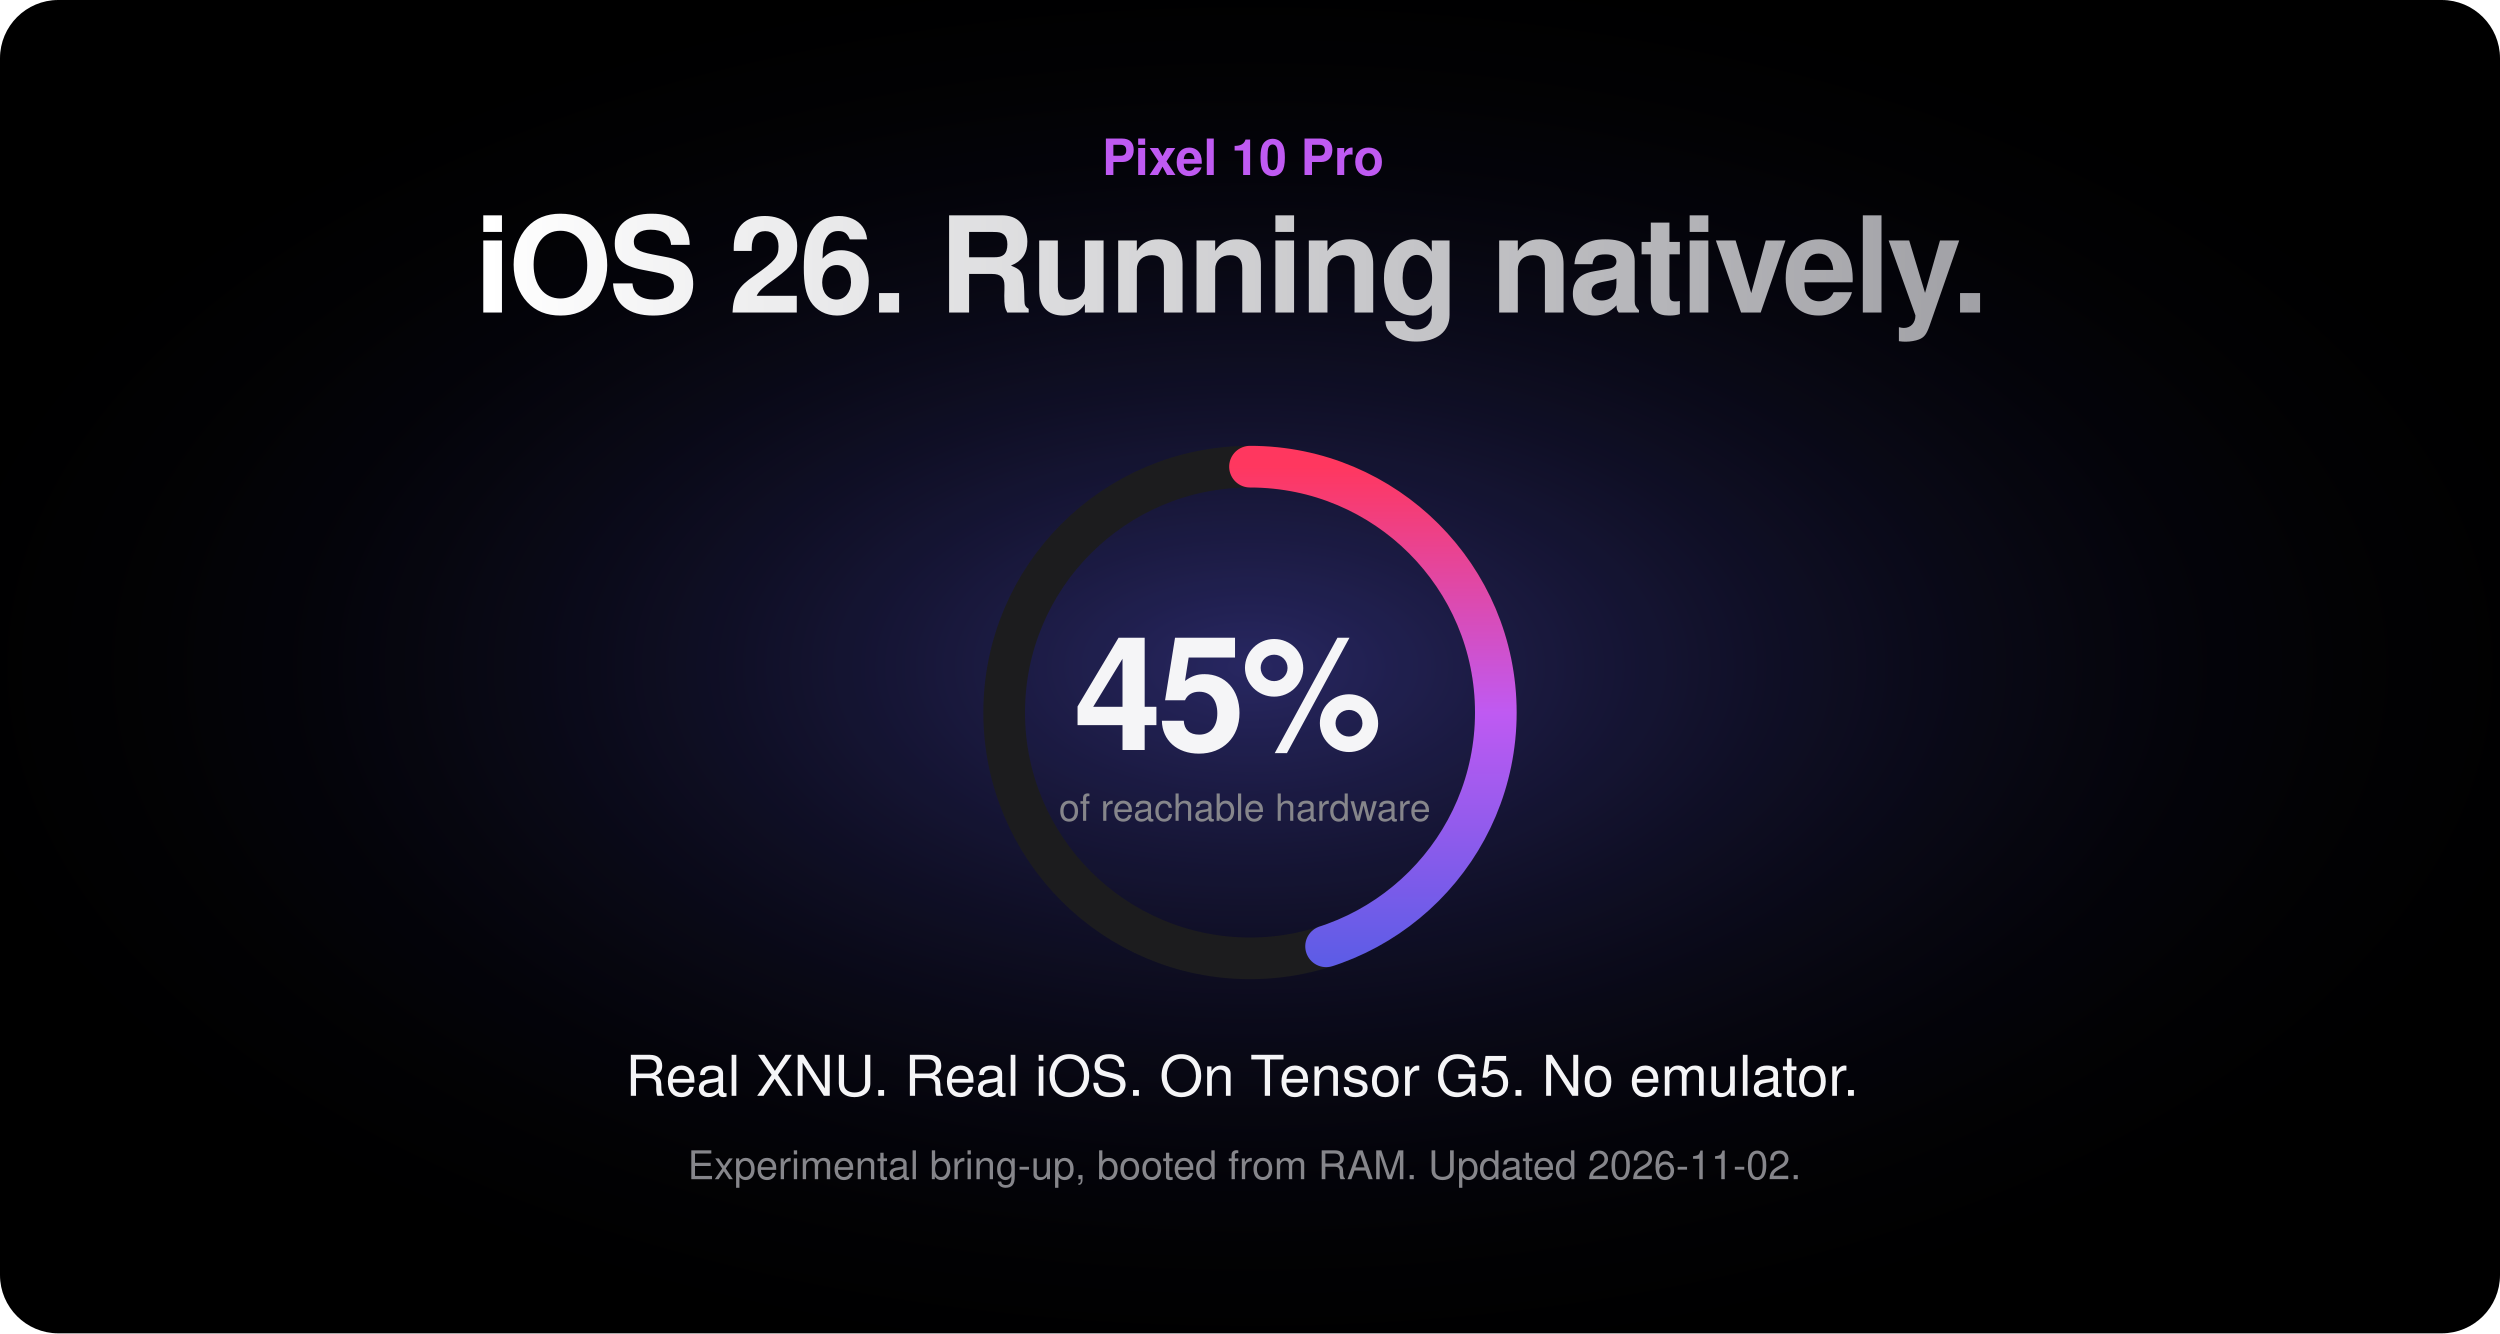
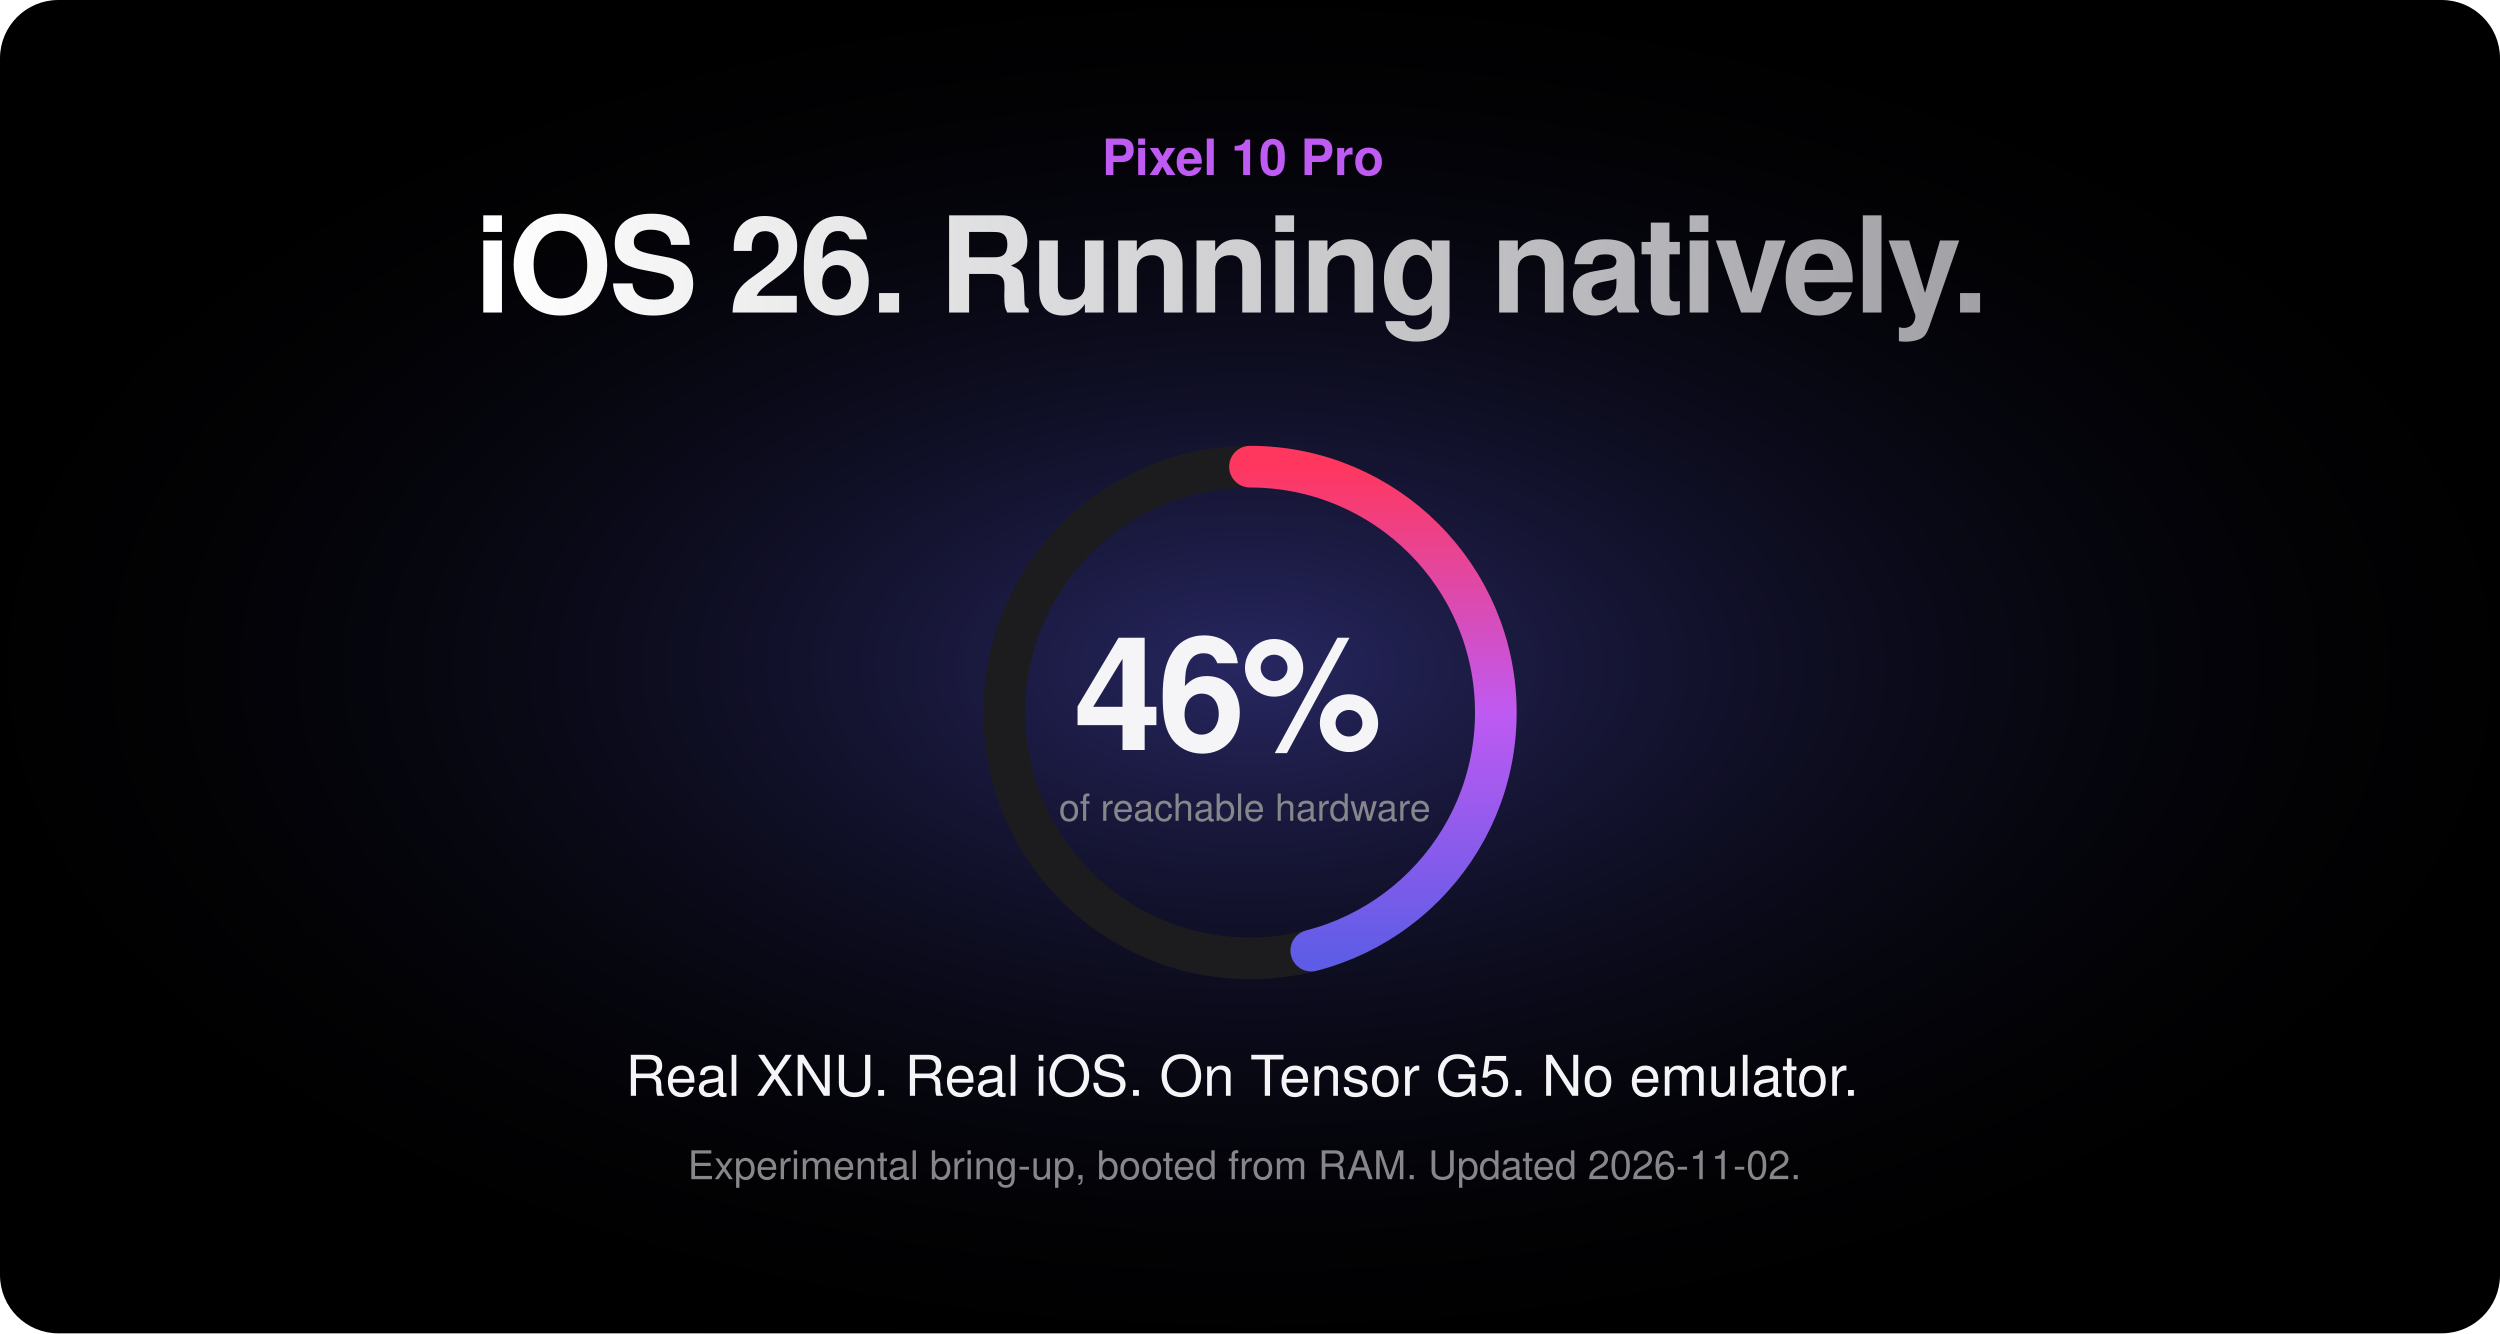
- <svg xmlns="http://www.w3.org/2000/svg" viewBox="0 0 1200 640" role="img" aria-label="iOS 26 on Pixel 10 Pro: 45 percent of reachable hardware">
+ <svg xmlns="http://www.w3.org/2000/svg" viewBox="0 0 1200 640" role="img" aria-label="iOS 26 on Pixel 10 Pro: 46 percent of reachable hardware">
  <defs>
    <linearGradient id="g" x1="0" y1="0" x2="1" y2="0">
      <stop offset="0" stop-color="#5e5ce6" />
      <stop offset=".5" stop-color="#bf5af2" />
      <stop offset="1" stop-color="#ff375f" />
    </linearGradient>
    <radialGradient id="glow" cx=".5" cy=".5" r=".55">
      <stop offset="0" stop-color="#5e5ce6" stop-opacity=".5" />
      <stop offset="1" stop-color="#000" stop-opacity="0" />
    </radialGradient>
    <linearGradient id="t" x1="0" y1="0" x2="1" y2="0">
      <stop offset="0" stop-color="#fff" />
      <stop offset="1" stop-color="#a1a1a6" />
    </linearGradient>
  </defs>
  <rect width="1200" height="640" rx="28" fill="#000" />
  <rect width="1200" height="640" rx="28" fill="url(#glow)" opacity=".85">
    <animate attributeName="opacity" values=".55;1;.55" dur="6s" repeatCount="indefinite" />
  </rect>
  <text font-family="-apple-system,BlinkMacSystemFont,'SF Pro Display','Helvetica Neue',Helvetica,Arial,sans-serif" x="600" y="84" text-anchor="middle" font-size="24" font-weight="600" fill="#bf5af2">Pixel 10 Pro<animate attributeName="opacity" values="0;0;1" keyTimes="0;0.000;1" calcMode="spline" keySplines="0 0 1 1;.2 .8 .2 1" dur="1.00s" fill="freeze" />
    <animateTransform attributeName="transform" type="translate" values="0 22;0 22;0 0" keyTimes="0;0.000;1" calcMode="spline" keySplines="0 0 1 1;.2 .8 .2 1" dur="1.00s" fill="freeze" />
  </text>
  <text font-family="-apple-system,BlinkMacSystemFont,'SF Pro Display','Helvetica Neue',Helvetica,Arial,sans-serif" x="600" y="150" text-anchor="middle" font-size="64" font-weight="700" letter-spacing="-1.5" fill="url(#t)">iOS 26. Running natively.<animate attributeName="opacity" values="0;0;1" keyTimes="0;0.130;1" calcMode="spline" keySplines="0 0 1 1;.2 .8 .2 1" dur="1.15s" fill="freeze" />
    <animateTransform attributeName="transform" type="translate" values="0 22;0 22;0 0" keyTimes="0;0.130;1" calcMode="spline" keySplines="0 0 1 1;.2 .8 .2 1" dur="1.15s" fill="freeze" />
  </text>
  <g transform="rotate(-90 600 342)">
    <circle cx="600" cy="342" r="118" fill="none" stroke="#1c1c1e" stroke-width="20" />
-     <circle cx="600" cy="342" r="118" fill="none" stroke="url(#g)" stroke-width="20" stroke-linecap="round" stroke-dasharray="741.4" stroke-dashoffset="407.8">
-       <animate attributeName="stroke-dashoffset" values="741.4;741.4;407.8" keyTimes="0;.17;1" calcMode="spline" keySplines="0 0 1 1;.3 .7 .2 1" dur="3s" fill="freeze" />
+     <circle cx="600" cy="342" r="118" fill="none" stroke="url(#g)" stroke-width="20" stroke-linecap="round" stroke-dasharray="741.4" stroke-dashoffset="400.4">
+       <animate attributeName="stroke-dashoffset" values="741.4;741.4;400.4" keyTimes="0;.17;1" calcMode="spline" keySplines="0 0 1 1;.3 .7 .2 1" dur="3s" fill="freeze" />
    </circle>
  </g>
-   <text font-family="-apple-system,BlinkMacSystemFont,'SF Pro Display','Helvetica Neue',Helvetica,Arial,sans-serif" x="600" y="360" text-anchor="middle" font-size="76" font-weight="700" letter-spacing="-2" fill="#f5f5f7">45%<animate attributeName="opacity" values="0;0;1" keyTimes="0;0.474;1" calcMode="spline" keySplines="0 0 1 1;.2 .8 .2 1" dur="1.90s" fill="freeze" />
+   <text font-family="-apple-system,BlinkMacSystemFont,'SF Pro Display','Helvetica Neue',Helvetica,Arial,sans-serif" x="600" y="360" text-anchor="middle" font-size="76" font-weight="700" letter-spacing="-2" fill="#f5f5f7">46%<animate attributeName="opacity" values="0;0;1" keyTimes="0;0.474;1" calcMode="spline" keySplines="0 0 1 1;.2 .8 .2 1" dur="1.90s" fill="freeze" />
    <animateTransform attributeName="transform" type="translate" values="0 22;0 22;0 0" keyTimes="0;0.474;1" calcMode="spline" keySplines="0 0 1 1;.2 .8 .2 1" dur="1.90s" fill="freeze" />
  </text>
  <text font-family="-apple-system,BlinkMacSystemFont,'SF Pro Display','Helvetica Neue',Helvetica,Arial,sans-serif" x="600" y="394" text-anchor="middle" font-size="18" font-weight="400" fill="#86868b">of reachable hardware<animate attributeName="opacity" values="0;0;1" keyTimes="0;0.524;1" calcMode="spline" keySplines="0 0 1 1;.2 .8 .2 1" dur="2.10s" fill="freeze" />
    <animateTransform attributeName="transform" type="translate" values="0 22;0 22;0 0" keyTimes="0;0.524;1" calcMode="spline" keySplines="0 0 1 1;.2 .8 .2 1" dur="2.10s" fill="freeze" />
  </text>
  <text font-family="-apple-system,BlinkMacSystemFont,'SF Pro Display','Helvetica Neue',Helvetica,Arial,sans-serif" x="600" y="526" text-anchor="middle" font-size="27" font-weight="500" fill="#f5f5f7">Real XNU. Real iOS. On Tensor G5. No emulator.<animate attributeName="opacity" values="0;0;1" keyTimes="0;0.565;1" calcMode="spline" keySplines="0 0 1 1;.2 .8 .2 1" dur="2.30s" fill="freeze" />
    <animateTransform attributeName="transform" type="translate" values="0 22;0 22;0 0" keyTimes="0;0.565;1" calcMode="spline" keySplines="0 0 1 1;.2 .8 .2 1" dur="2.30s" fill="freeze" />
  </text>
  <text font-family="-apple-system,BlinkMacSystemFont,'SF Pro Display','Helvetica Neue',Helvetica,Arial,sans-serif" x="600" y="566" text-anchor="middle" font-size="19" font-weight="400" fill="#86868b">Experimental bring-up, booted from RAM. Updated 2026-11-02.<animate attributeName="opacity" values="0;0;1" keyTimes="0;0.600;1" calcMode="spline" keySplines="0 0 1 1;.2 .8 .2 1" dur="2.50s" fill="freeze" />
    <animateTransform attributeName="transform" type="translate" values="0 22;0 22;0 0" keyTimes="0;0.600;1" calcMode="spline" keySplines="0 0 1 1;.2 .8 .2 1" dur="2.50s" fill="freeze" />
  </text>
</svg>
